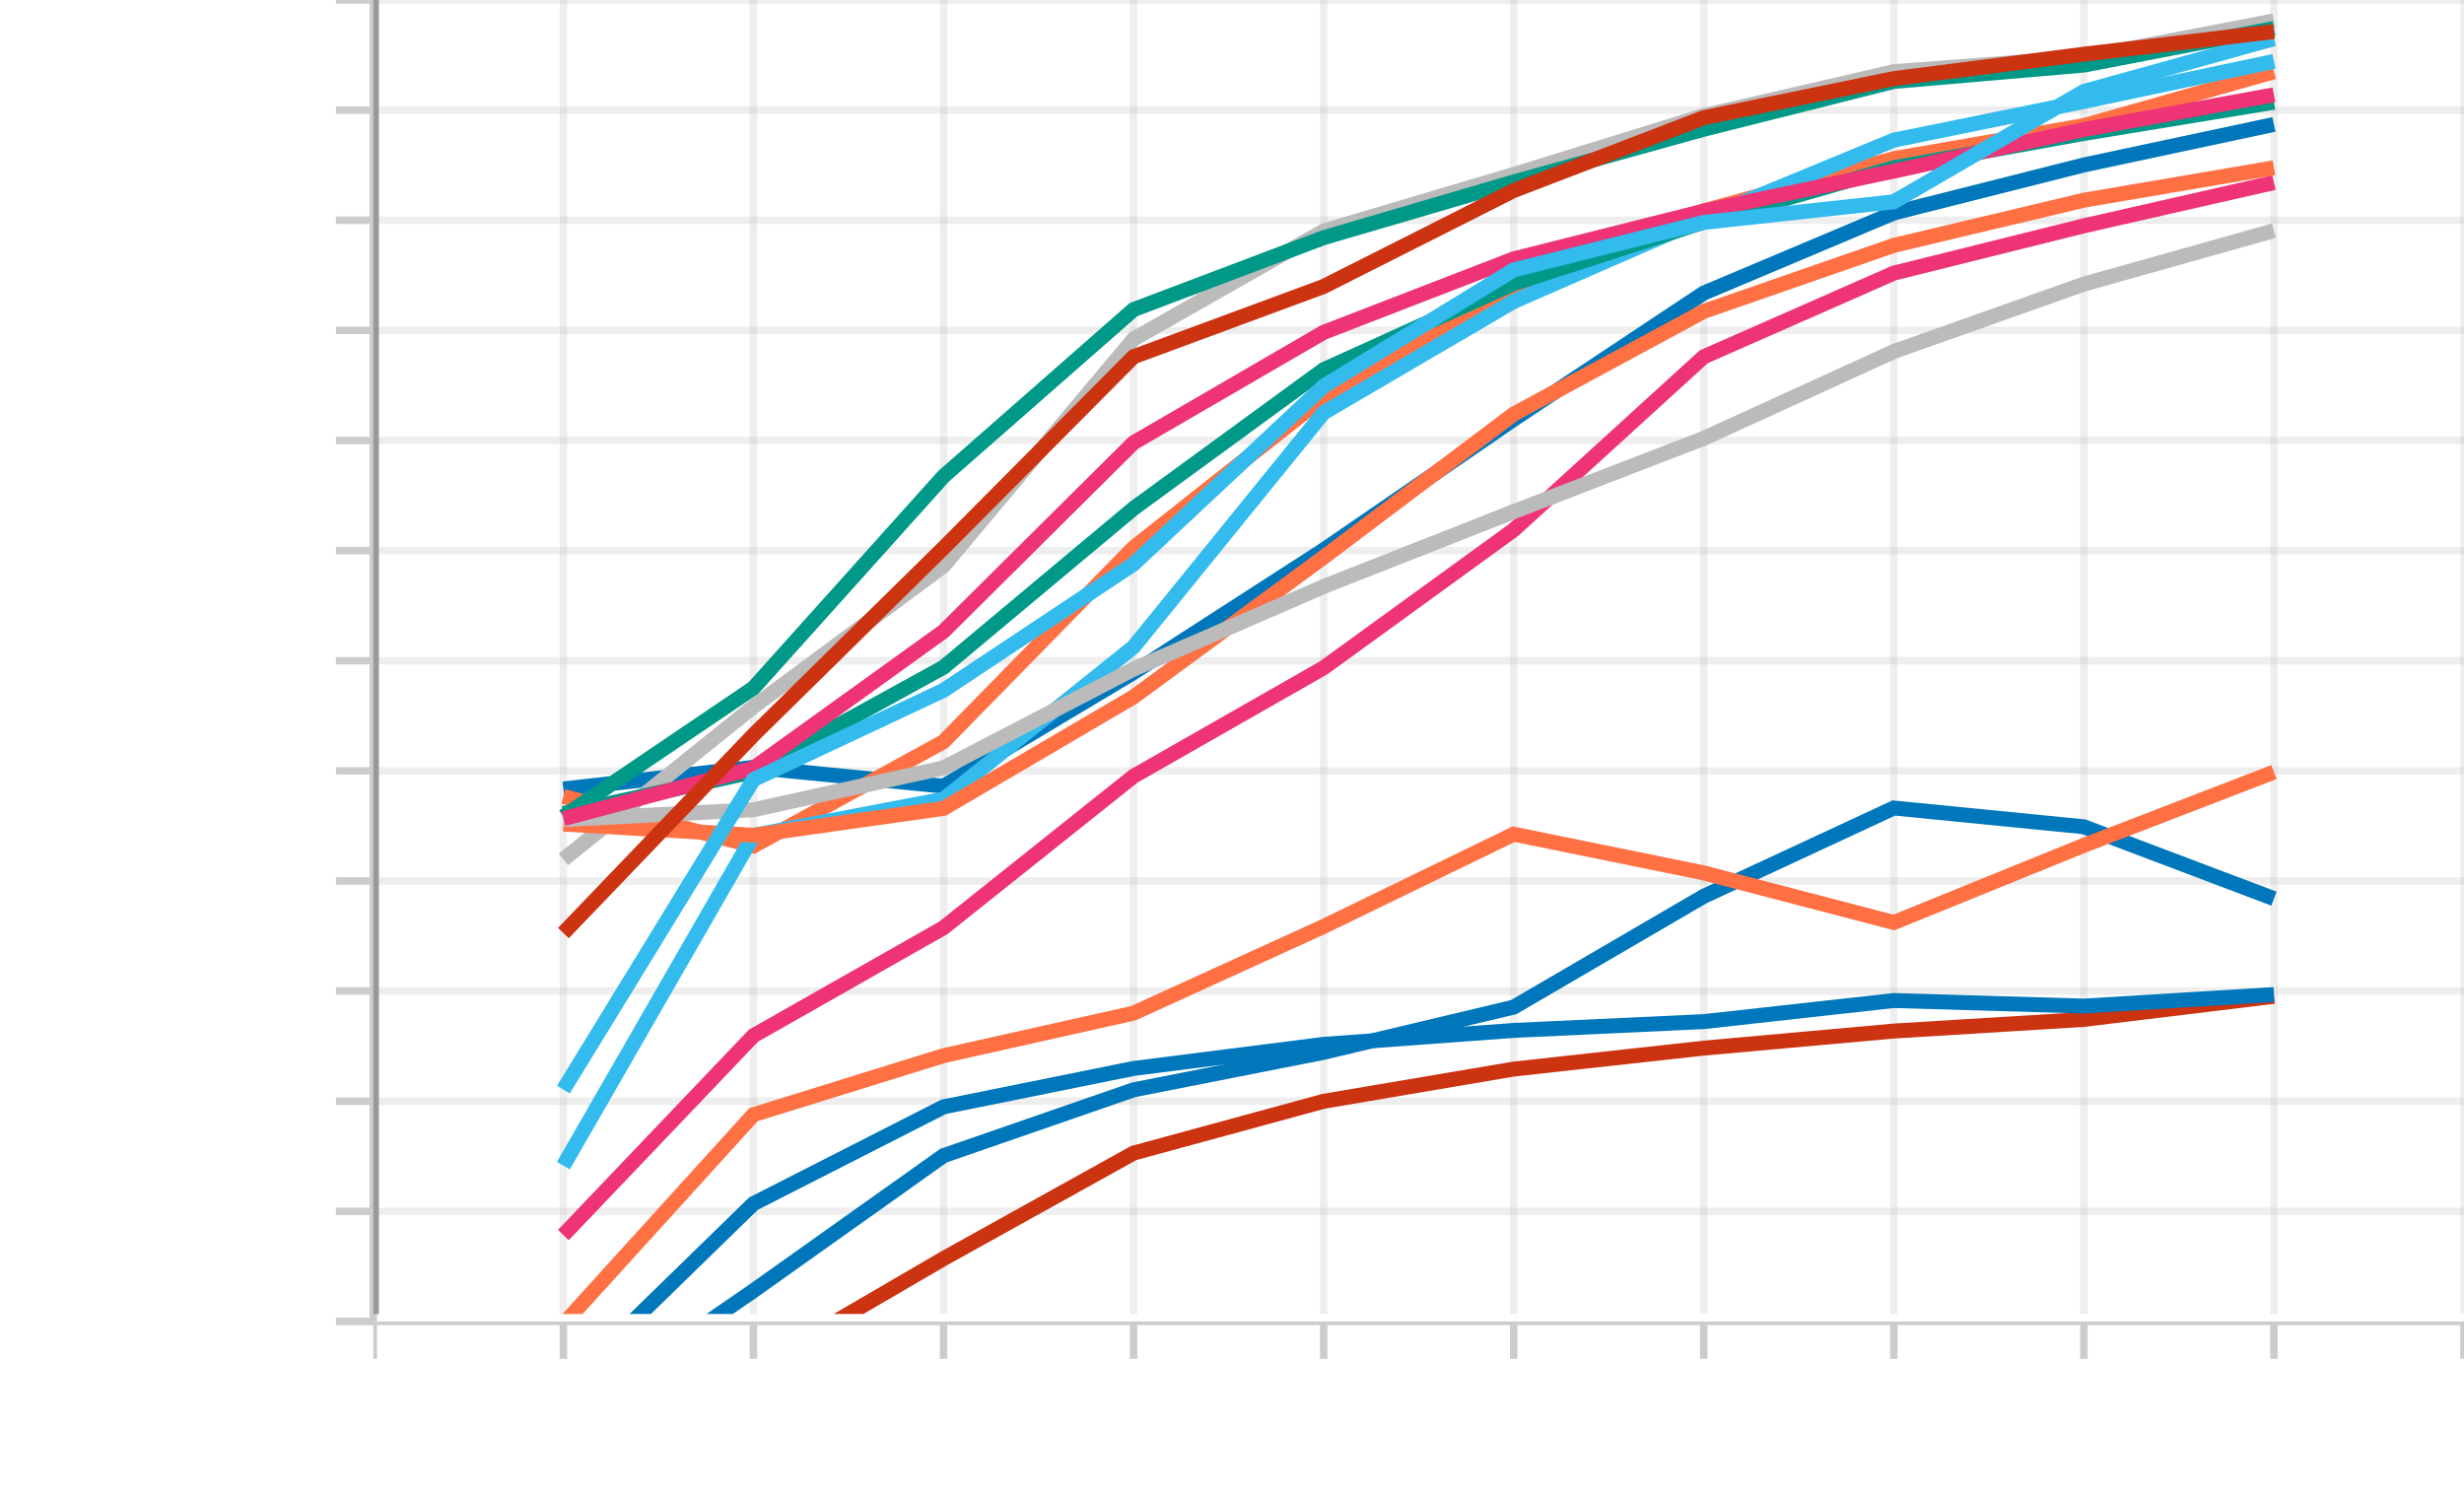
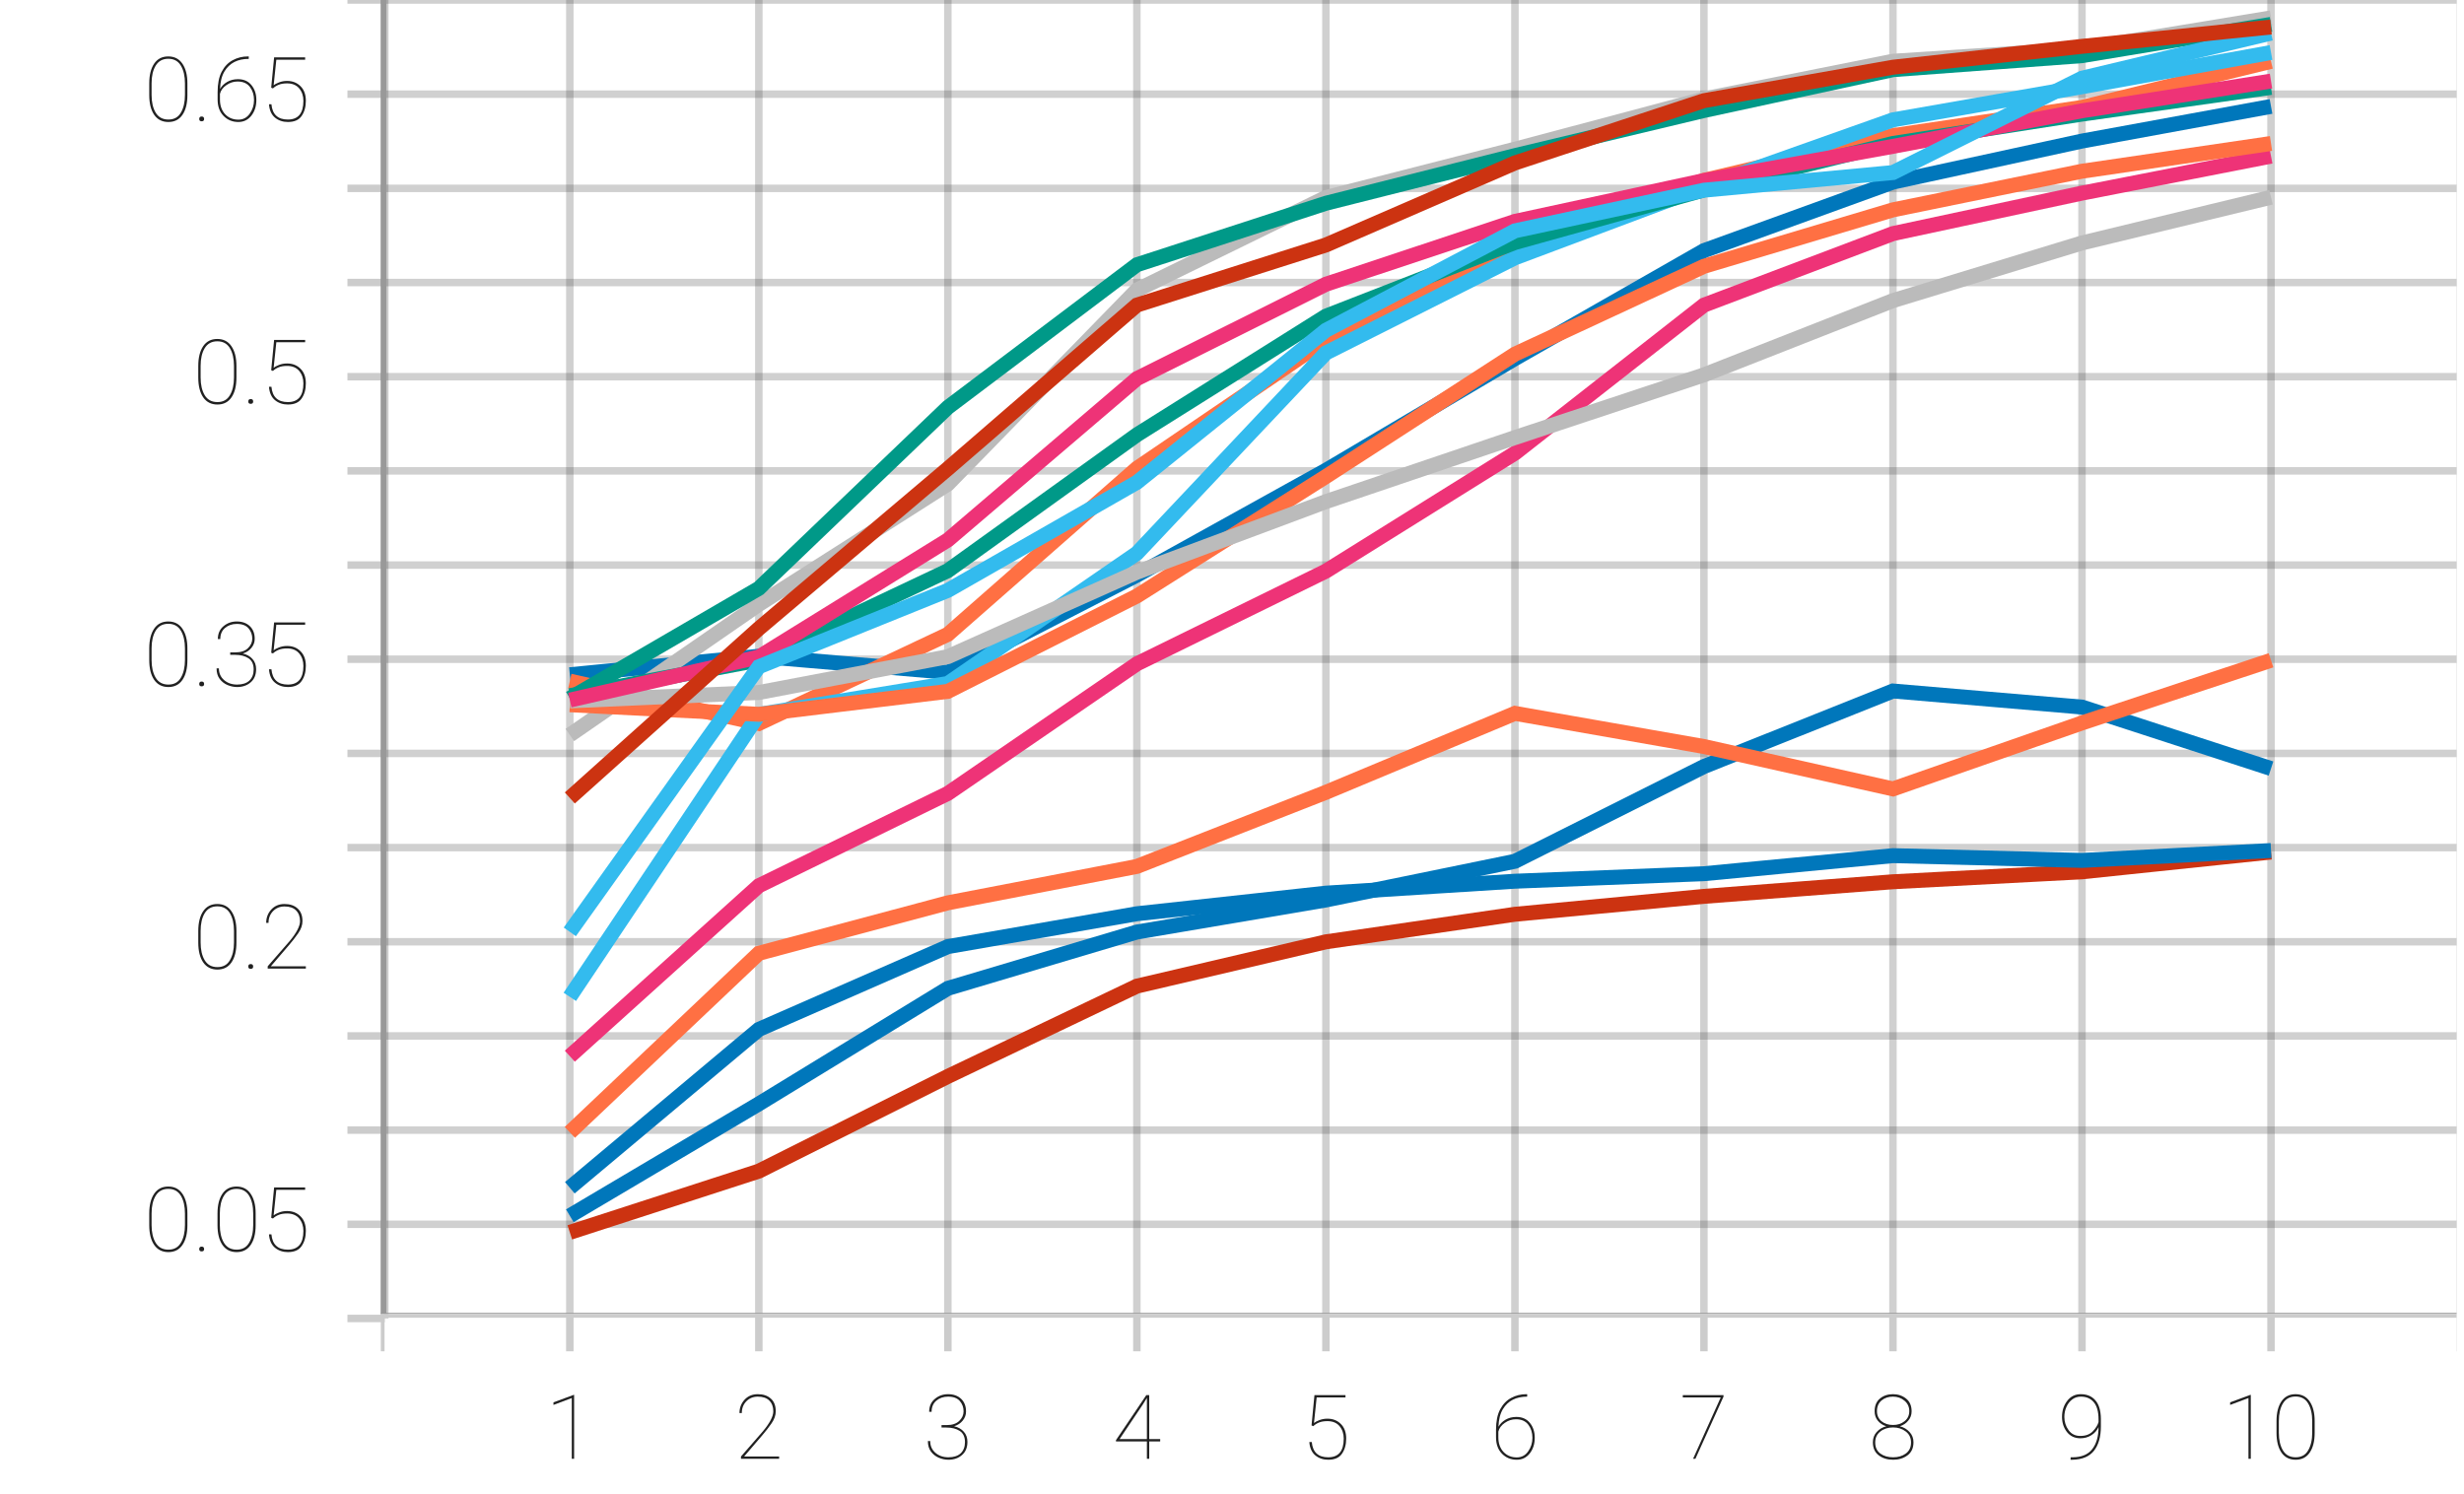
<svg xmlns="http://www.w3.org/2000/svg" viewBox="0 0 330 200">
  <g>
    <g>
      <g>
        <g>
          <g>
-             <line x1="50" y1="177" x2="45" y2="177" style="visibility: inherit;" fill="rgb(0, 0, 0)" stroke="rgb(204, 204, 204)" stroke-width="1px" />
-             <line x1="50" y1="162.25" x2="45" y2="162.25" style="visibility: inherit;" fill="rgb(0, 0, 0)" stroke="rgb(204, 204, 204)" stroke-width="1px" />
-             <line x1="50" y1="147.5" x2="45" y2="147.5" style="visibility: inherit;" fill="rgb(0, 0, 0)" stroke="rgb(204, 204, 204)" stroke-width="1px" />
-             <line x1="50" y1="132.75" x2="45" y2="132.75" style="visibility: inherit;" fill="rgb(0, 0, 0)" stroke="rgb(204, 204, 204)" stroke-width="1px" />
-             <line x1="50" y1="118" x2="45" y2="118" style="visibility: inherit;" fill="rgb(0, 0, 0)" stroke="rgb(204, 204, 204)" stroke-width="1px" />
-             <line x1="50" y1="103.25" x2="45" y2="103.25" style="visibility: inherit;" fill="rgb(0, 0, 0)" stroke="rgb(204, 204, 204)" stroke-width="1px" />
-             <line x1="50" y1="88.5" x2="45" y2="88.5" style="visibility: inherit;" fill="rgb(0, 0, 0)" stroke="rgb(204, 204, 204)" stroke-width="1px" />
-             <line x1="50" y1="73.75" x2="45" y2="73.75" style="visibility: inherit;" fill="rgb(0, 0, 0)" stroke="rgb(204, 204, 204)" stroke-width="1px" />
-             <line x1="50" y1="59" x2="45" y2="59" style="visibility: inherit;" fill="rgb(0, 0, 0)" stroke="rgb(204, 204, 204)" stroke-width="1px" />
-             <line x1="50" y1="44.25" x2="45" y2="44.25" style="visibility: inherit;" fill="rgb(0, 0, 0)" stroke="rgb(204, 204, 204)" stroke-width="1px" />
-             <line x1="50" y1="29.5" x2="45" y2="29.5" style="visibility: inherit;" fill="rgb(0, 0, 0)" stroke="rgb(204, 204, 204)" stroke-width="1px" />
-             <line x1="50" y1="14.75" x2="45" y2="14.75" style="visibility: inherit;" fill="rgb(0, 0, 0)" stroke="rgb(204, 204, 204)" stroke-width="1px" />
-             <line x1="50" y1="0" x2="45" y2="0" style="visibility: inherit;" fill="rgb(0, 0, 0)" stroke="rgb(204, 204, 204)" stroke-width="1px" />
+             <line x1="51.532" y1="176.6" x2="46.532" y2="176.6" style="visibility: inherit;" fill="rgb(0, 0, 0)" stroke="rgb(204, 204, 204)" stroke-width="1px" />
+             <line x1="51.532" y1="163.986" x2="46.532" y2="163.986" style="visibility: inherit;" fill="rgb(0, 0, 0)" stroke="rgb(204, 204, 204)" stroke-width="1px" />
+             <line x1="51.532" y1="151.371" x2="46.532" y2="151.371" style="visibility: inherit;" fill="rgb(0, 0, 0)" stroke="rgb(204, 204, 204)" stroke-width="1px" />
+             <line x1="51.532" y1="138.757" x2="46.532" y2="138.757" style="visibility: inherit;" fill="rgb(0, 0, 0)" stroke="rgb(204, 204, 204)" stroke-width="1px" />
+             <line x1="51.532" y1="126.143" x2="46.532" y2="126.143" style="visibility: inherit;" fill="rgb(0, 0, 0)" stroke="rgb(204, 204, 204)" stroke-width="1px" />
+             <line x1="51.532" y1="113.529" x2="46.532" y2="113.529" style="visibility: inherit;" fill="rgb(0, 0, 0)" stroke="rgb(204, 204, 204)" stroke-width="1px" />
+             <line x1="51.532" y1="100.914" x2="46.532" y2="100.914" style="visibility: inherit;" fill="rgb(0, 0, 0)" stroke="rgb(204, 204, 204)" stroke-width="1px" />
+             <line x1="51.532" y1="88.3" x2="46.532" y2="88.3" style="visibility: inherit;" fill="rgb(0, 0, 0)" stroke="rgb(204, 204, 204)" stroke-width="1px" />
+             <line x1="51.532" y1="75.686" x2="46.532" y2="75.686" style="visibility: inherit;" fill="rgb(0, 0, 0)" stroke="rgb(204, 204, 204)" stroke-width="1px" />
+             <line x1="51.532" y1="63.071" x2="46.532" y2="63.071" style="visibility: inherit;" fill="rgb(0, 0, 0)" stroke="rgb(204, 204, 204)" stroke-width="1px" />
+             <line x1="51.532" y1="50.457" x2="46.532" y2="50.457" style="visibility: inherit;" fill="rgb(0, 0, 0)" stroke="rgb(204, 204, 204)" stroke-width="1px" />
+             <line x1="51.532" y1="37.843" x2="46.532" y2="37.843" style="visibility: inherit;" fill="rgb(0, 0, 0)" stroke="rgb(204, 204, 204)" stroke-width="1px" />
+             <line x1="51.532" y1="25.229" x2="46.532" y2="25.229" style="visibility: inherit;" fill="rgb(0, 0, 0)" stroke="rgb(204, 204, 204)" stroke-width="1px" />
+             <line x1="51.532" y1="12.614" x2="46.532" y2="12.614" style="visibility: inherit;" fill="rgb(0, 0, 0)" stroke="rgb(204, 204, 204)" stroke-width="1px" />
+             <line x1="51.532" y1="0" x2="46.532" y2="0" style="visibility: inherit;" fill="rgb(0, 0, 0)" stroke="rgb(204, 204, 204)" stroke-width="1px" />
          </g>
-           <g transform="translate(40, 0)">
-             <text x="0" y="177" dx="0em" dy="0.3em" style="text-anchor: end; visibility: hidden; font-family: Roboto, sans-serif; font-size: 12px; font-weight: 200;" fill="rgb(255, 255, 255)" stroke="none" stroke-width="1px">0.1</text>
-             <text x="0" y="162.25" dx="0em" dy="0.3em" style="text-anchor: end; visibility: inherit; font-family: Roboto, sans-serif; font-size: 12px; font-weight: 200;" fill="rgb(255, 255, 255)" stroke="none" stroke-width="1px">0.15</text>
-             <text x="0" y="147.5" dx="0em" dy="0.3em" style="text-anchor: end; visibility: hidden; font-family: Roboto, sans-serif; font-size: 12px; font-weight: 200;" fill="rgb(255, 255, 255)" stroke="none" stroke-width="1px">0.2</text>
-             <text x="0" y="132.75" dx="0em" dy="0.3em" style="text-anchor: end; visibility: inherit; font-family: Roboto, sans-serif; font-size: 12px; font-weight: 200;" fill="rgb(255, 255, 255)" stroke="none" stroke-width="1px">0.25</text>
-             <text x="0" y="118" dx="0em" dy="0.3em" style="text-anchor: end; visibility: hidden; font-family: Roboto, sans-serif; font-size: 12px; font-weight: 200;" fill="rgb(255, 255, 255)" stroke="none" stroke-width="1px">0.3</text>
-             <text x="0" y="103.25" dx="0em" dy="0.3em" style="text-anchor: end; visibility: inherit; font-family: Roboto, sans-serif; font-size: 12px; font-weight: 200;" fill="rgb(255, 255, 255)" stroke="none" stroke-width="1px">0.35</text>
-             <text x="0" y="88.5" dx="0em" dy="0.3em" style="text-anchor: end; visibility: hidden; font-family: Roboto, sans-serif; font-size: 12px; font-weight: 200;" fill="rgb(255, 255, 255)" stroke="none" stroke-width="1px">0.4</text>
-             <text x="0" y="73.75" dx="0em" dy="0.3em" style="text-anchor: end; visibility: inherit; font-family: Roboto, sans-serif; font-size: 12px; font-weight: 200;" fill="rgb(255, 255, 255)" stroke="none" stroke-width="1px">0.45</text>
-             <text x="0" y="59" dx="0em" dy="0.3em" style="text-anchor: end; visibility: hidden; font-family: Roboto, sans-serif; font-size: 12px; font-weight: 200;" fill="rgb(255, 255, 255)" stroke="none" stroke-width="1px">0.5</text>
-             <text x="0" y="44.25" dx="0em" dy="0.3em" style="text-anchor: end; visibility: inherit; font-family: Roboto, sans-serif; font-size: 12px; font-weight: 200;" fill="rgb(255, 255, 255)" stroke="none" stroke-width="1px">0.55</text>
-             <text x="0" y="29.5" dx="0em" dy="0.3em" style="text-anchor: end; visibility: hidden; font-family: Roboto, sans-serif; font-size: 12px; font-weight: 200;" fill="rgb(255, 255, 255)" stroke="none" stroke-width="1px">0.6</text>
-             <text x="0" y="14.75" dx="0em" dy="0.3em" style="text-anchor: end; visibility: inherit; font-family: Roboto, sans-serif; font-size: 12px; font-weight: 200;" fill="rgb(255, 255, 255)" stroke="none" stroke-width="1px">0.65</text>
-             <text x="0" y="0" dx="0em" dy="0.3em" style="text-anchor: end; visibility: hidden; font-family: Roboto, sans-serif; font-size: 12px; font-weight: 200;" fill="rgb(255, 255, 255)" stroke="none" stroke-width="1px">0.7</text>
+           <g transform="translate(41.532, 0)">
+             <text style="text-anchor: end; visibility: hidden; font-family: Roboto, sans-serif; font-size: 12px; font-weight: 200;" x="0" y="176.6" dx="0em" dy="0.3em" fill="rgb(33, 33, 33)" stroke="none" stroke-width="1px">0</text>
+             <text style="text-anchor: end; visibility: inherit; font-family: Roboto, sans-serif; font-size: 12px; font-weight: 200;" x="0" y="163.986" dx="0em" dy="0.3em" fill="rgb(33, 33, 33)" stroke="none" stroke-width="1px">0.05</text>
+             <text style="text-anchor: end; visibility: hidden; font-family: Roboto, sans-serif; font-size: 12px; font-weight: 200;" x="0" y="151.371" dx="0em" dy="0.3em" fill="rgb(33, 33, 33)" stroke="none" stroke-width="1px">0.1</text>
+             <text style="text-anchor: end; visibility: hidden; font-family: Roboto, sans-serif; font-size: 12px; font-weight: 200;" x="0" y="138.757" dx="0em" dy="0.3em" fill="rgb(33, 33, 33)" stroke="none" stroke-width="1px">0.15</text>
+             <text style="text-anchor: end; visibility: inherit; font-family: Roboto, sans-serif; font-size: 12px; font-weight: 200;" x="0" y="126.143" dx="0em" dy="0.3em" fill="rgb(33, 33, 33)" stroke="none" stroke-width="1px">0.2</text>
+             <text style="text-anchor: end; visibility: hidden; font-family: Roboto, sans-serif; font-size: 12px; font-weight: 200;" x="0" y="113.529" dx="0em" dy="0.3em" fill="rgb(33, 33, 33)" stroke="none" stroke-width="1px">0.25</text>
+             <text style="text-anchor: end; visibility: hidden; font-family: Roboto, sans-serif; font-size: 12px; font-weight: 200;" x="0" y="100.914" dx="0em" dy="0.3em" fill="rgb(33, 33, 33)" stroke="none" stroke-width="1px">0.3</text>
+             <text style="text-anchor: end; visibility: inherit; font-family: Roboto, sans-serif; font-size: 12px; font-weight: 200;" x="0" y="88.3" dx="0em" dy="0.3em" fill="rgb(33, 33, 33)" stroke="none" stroke-width="1px">0.35</text>
+             <text style="text-anchor: end; visibility: hidden; font-family: Roboto, sans-serif; font-size: 12px; font-weight: 200;" x="0" y="75.686" dx="0em" dy="0.3em" fill="rgb(33, 33, 33)" stroke="none" stroke-width="1px">0.4</text>
+             <text style="text-anchor: end; visibility: hidden; font-family: Roboto, sans-serif; font-size: 12px; font-weight: 200;" x="0" y="63.071" dx="0em" dy="0.3em" fill="rgb(33, 33, 33)" stroke="none" stroke-width="1px">0.45</text>
+             <text style="text-anchor: end; visibility: inherit; font-family: Roboto, sans-serif; font-size: 12px; font-weight: 200;" x="0" y="50.457" dx="0em" dy="0.3em" fill="rgb(33, 33, 33)" stroke="none" stroke-width="1px">0.5</text>
+             <text style="text-anchor: end; visibility: hidden; font-family: Roboto, sans-serif; font-size: 12px; font-weight: 200;" x="0" y="37.843" dx="0em" dy="0.3em" fill="rgb(33, 33, 33)" stroke="none" stroke-width="1px">0.55</text>
+             <text style="text-anchor: end; visibility: hidden; font-family: Roboto, sans-serif; font-size: 12px; font-weight: 200;" x="0" y="25.229" dx="0em" dy="0.3em" fill="rgb(33, 33, 33)" stroke="none" stroke-width="1px">0.6</text>
+             <text style="text-anchor: end; visibility: inherit; font-family: Roboto, sans-serif; font-size: 12px; font-weight: 200;" x="0" y="12.614" dx="0em" dy="0.3em" fill="rgb(33, 33, 33)" stroke="none" stroke-width="1px">0.65</text>
+             <text style="text-anchor: end; visibility: hidden; font-family: Roboto, sans-serif; font-size: 12px; font-weight: 200;" x="0" y="0" dx="0em" dy="0.3em" fill="rgb(33, 33, 33)" stroke="none" stroke-width="1px">0.7</text>
          </g>
-           <line x1="50" y1="0" x2="50" y2="177" fill="rgb(0, 0, 0)" stroke="rgb(204, 204, 204)" stroke-width="1px" />
+           <line x1="51.532" y1="0" x2="51.532" y2="176.6" fill="rgb(0, 0, 0)" stroke="rgb(204, 204, 204)" stroke-width="1px" />
        </g>
      </g>
-       <g transform="translate(50, 0)" clip-path="url(#clip_0)">
+       <g transform="translate(51, 0)" clip-path="url(#clip_0)">
        <clipPath id="clip_0">
-           <rect width="280" height="176" />
+           <rect width="278" height="176" />
        </clipPath>
        <g>
          <g>
            <g>
-               <line x1="0" y1="0" x2="0" y2="177" fill="rgb(0, 0, 0)" stroke="rgb(189, 189, 189)" stroke-width="1px" opacity="0.25" />
-               <line x1="25.455" y1="0" x2="25.455" y2="177" fill="rgb(0, 0, 0)" stroke="rgb(189, 189, 189)" stroke-width="1px" opacity="0.25" />
-               <line x1="50.909" y1="0" x2="50.909" y2="177" fill="rgb(0, 0, 0)" stroke="rgb(189, 189, 189)" stroke-width="1px" opacity="0.25" />
-               <line x1="76.364" y1="0" x2="76.364" y2="177" fill="rgb(0, 0, 0)" stroke="rgb(189, 189, 189)" stroke-width="1px" opacity="0.25" />
-               <line x1="101.818" y1="0" x2="101.818" y2="177" fill="rgb(0, 0, 0)" stroke="rgb(189, 189, 189)" stroke-width="1px" opacity="0.25" />
-               <line x1="127.273" y1="0" x2="127.273" y2="177" fill="rgb(0, 0, 0)" stroke="rgb(189, 189, 189)" stroke-width="1px" opacity="0.25" />
-               <line x1="152.727" y1="0" x2="152.727" y2="177" fill="rgb(0, 0, 0)" stroke="rgb(189, 189, 189)" stroke-width="1px" opacity="0.25" />
-               <line x1="178.182" y1="0" x2="178.182" y2="177" fill="rgb(0, 0, 0)" stroke="rgb(189, 189, 189)" stroke-width="1px" opacity="0.25" />
-               <line x1="203.636" y1="0" x2="203.636" y2="177" fill="rgb(0, 0, 0)" stroke="rgb(189, 189, 189)" stroke-width="1px" opacity="0.25" />
-               <line x1="229.091" y1="0" x2="229.091" y2="177" fill="rgb(0, 0, 0)" stroke="rgb(189, 189, 189)" stroke-width="1px" opacity="0.25" />
-               <line x1="254.545" y1="0" x2="254.545" y2="177" fill="rgb(0, 0, 0)" stroke="rgb(189, 189, 189)" stroke-width="1px" opacity="0.25" />
-               <line x1="280" y1="0" x2="280" y2="177" fill="rgb(0, 0, 0)" stroke="rgb(189, 189, 189)" stroke-width="1px" opacity="0.25" />
+               <line x1="0" y1="0" x2="0" y2="176.6" fill="rgb(0, 0, 0)" stroke="rgb(66, 66, 66)" stroke-width="1px" opacity="0.25" />
+               <line x1="25.315" y1="0" x2="25.315" y2="176.6" fill="rgb(0, 0, 0)" stroke="rgb(66, 66, 66)" stroke-width="1px" opacity="0.25" />
+               <line x1="50.631" y1="0" x2="50.631" y2="176.6" fill="rgb(0, 0, 0)" stroke="rgb(66, 66, 66)" stroke-width="1px" opacity="0.25" />
+               <line x1="75.946" y1="0" x2="75.946" y2="176.6" fill="rgb(0, 0, 0)" stroke="rgb(66, 66, 66)" stroke-width="1px" opacity="0.25" />
+               <line x1="101.261" y1="0" x2="101.261" y2="176.6" fill="rgb(0, 0, 0)" stroke="rgb(66, 66, 66)" stroke-width="1px" opacity="0.25" />
+               <line x1="126.576" y1="0" x2="126.576" y2="176.6" fill="rgb(0, 0, 0)" stroke="rgb(66, 66, 66)" stroke-width="1px" opacity="0.25" />
+               <line x1="151.892" y1="0" x2="151.892" y2="176.6" fill="rgb(0, 0, 0)" stroke="rgb(66, 66, 66)" stroke-width="1px" opacity="0.25" />
+               <line x1="177.207" y1="0" x2="177.207" y2="176.6" fill="rgb(0, 0, 0)" stroke="rgb(66, 66, 66)" stroke-width="1px" opacity="0.25" />
+               <line x1="202.522" y1="0" x2="202.522" y2="176.6" fill="rgb(0, 0, 0)" stroke="rgb(66, 66, 66)" stroke-width="1px" opacity="0.25" />
+               <line x1="227.837" y1="0" x2="227.837" y2="176.6" fill="rgb(0, 0, 0)" stroke="rgb(66, 66, 66)" stroke-width="1px" opacity="0.25" />
+               <line x1="253.153" y1="0" x2="253.153" y2="176.6" fill="rgb(0, 0, 0)" stroke="rgb(66, 66, 66)" stroke-width="1px" opacity="0.25" />
+               <line x1="278.468" y1="0" x2="278.468" y2="176.6" fill="rgb(0, 0, 0)" stroke="rgb(66, 66, 66)" stroke-width="1px" opacity="0.25" />
            </g>
            <g>
-               <line x1="0" y1="177" x2="280" y2="177" fill="rgb(0, 0, 0)" stroke="rgb(189, 189, 189)" stroke-width="1px" opacity="0.25" />
-               <line x1="0" y1="162.25" x2="280" y2="162.25" fill="rgb(0, 0, 0)" stroke="rgb(189, 189, 189)" stroke-width="1px" opacity="0.25" />
-               <line x1="0" y1="147.5" x2="280" y2="147.5" fill="rgb(0, 0, 0)" stroke="rgb(189, 189, 189)" stroke-width="1px" opacity="0.25" />
-               <line x1="0" y1="132.75" x2="280" y2="132.75" fill="rgb(0, 0, 0)" stroke="rgb(189, 189, 189)" stroke-width="1px" opacity="0.25" />
-               <line x1="0" y1="118" x2="280" y2="118" fill="rgb(0, 0, 0)" stroke="rgb(189, 189, 189)" stroke-width="1px" opacity="0.25" />
-               <line x1="0" y1="103.25" x2="280" y2="103.25" fill="rgb(0, 0, 0)" stroke="rgb(189, 189, 189)" stroke-width="1px" opacity="0.25" />
-               <line x1="0" y1="88.5" x2="280" y2="88.5" fill="rgb(0, 0, 0)" stroke="rgb(189, 189, 189)" stroke-width="1px" opacity="0.25" />
-               <line x1="0" y1="73.75" x2="280" y2="73.75" fill="rgb(0, 0, 0)" stroke="rgb(189, 189, 189)" stroke-width="1px" opacity="0.25" />
-               <line x1="0" y1="59" x2="280" y2="59" fill="rgb(0, 0, 0)" stroke="rgb(189, 189, 189)" stroke-width="1px" opacity="0.25" />
-               <line x1="0" y1="44.25" x2="280" y2="44.25" fill="rgb(0, 0, 0)" stroke="rgb(189, 189, 189)" stroke-width="1px" opacity="0.25" />
-               <line x1="0" y1="29.5" x2="280" y2="29.5" fill="rgb(0, 0, 0)" stroke="rgb(189, 189, 189)" stroke-width="1px" opacity="0.25" />
-               <line x1="0" y1="14.75" x2="280" y2="14.75" fill="rgb(0, 0, 0)" stroke="rgb(189, 189, 189)" stroke-width="1px" opacity="0.25" />
-               <line x1="0" y1="0" x2="280" y2="0" fill="rgb(0, 0, 0)" stroke="rgb(189, 189, 189)" stroke-width="1px" opacity="0.25" />
+               <line x1="0" y1="176.6" x2="278.468" y2="176.6" fill="rgb(0, 0, 0)" stroke="rgb(66, 66, 66)" stroke-width="1px" opacity="0.25" />
+               <line x1="0" y1="163.986" x2="278.468" y2="163.986" fill="rgb(0, 0, 0)" stroke="rgb(66, 66, 66)" stroke-width="1px" opacity="0.25" />
+               <line x1="0" y1="151.371" x2="278.468" y2="151.371" fill="rgb(0, 0, 0)" stroke="rgb(66, 66, 66)" stroke-width="1px" opacity="0.25" />
+               <line x1="0" y1="138.757" x2="278.468" y2="138.757" fill="rgb(0, 0, 0)" stroke="rgb(66, 66, 66)" stroke-width="1px" opacity="0.25" />
+               <line x1="0" y1="126.143" x2="278.468" y2="126.143" fill="rgb(0, 0, 0)" stroke="rgb(66, 66, 66)" stroke-width="1px" opacity="0.25" />
+               <line x1="0" y1="113.529" x2="278.468" y2="113.529" fill="rgb(0, 0, 0)" stroke="rgb(66, 66, 66)" stroke-width="1px" opacity="0.25" />
+               <line x1="0" y1="100.914" x2="278.468" y2="100.914" fill="rgb(0, 0, 0)" stroke="rgb(66, 66, 66)" stroke-width="1px" opacity="0.25" />
+               <line x1="0" y1="88.3" x2="278.468" y2="88.3" fill="rgb(0, 0, 0)" stroke="rgb(66, 66, 66)" stroke-width="1px" opacity="0.25" />
+               <line x1="0" y1="75.686" x2="278.468" y2="75.686" fill="rgb(0, 0, 0)" stroke="rgb(66, 66, 66)" stroke-width="1px" opacity="0.25" />
+               <line x1="0" y1="63.071" x2="278.468" y2="63.071" fill="rgb(0, 0, 0)" stroke="rgb(66, 66, 66)" stroke-width="1px" opacity="0.25" />
+               <line x1="0" y1="50.457" x2="278.468" y2="50.457" fill="rgb(0, 0, 0)" stroke="rgb(66, 66, 66)" stroke-width="1px" opacity="0.25" />
+               <line x1="0" y1="37.843" x2="278.468" y2="37.843" fill="rgb(0, 0, 0)" stroke="rgb(66, 66, 66)" stroke-width="1px" opacity="0.25" />
+               <line x1="0" y1="25.229" x2="278.468" y2="25.229" fill="rgb(0, 0, 0)" stroke="rgb(66, 66, 66)" stroke-width="1px" opacity="0.25" />
+               <line x1="0" y1="12.614" x2="278.468" y2="12.614" fill="rgb(0, 0, 0)" stroke="rgb(66, 66, 66)" stroke-width="1px" opacity="0.25" />
+               <line x1="0" y1="0" x2="278.468" y2="0" fill="rgb(0, 0, 0)" stroke="rgb(66, 66, 66)" stroke-width="1px" opacity="0.25" />
            </g>
          </g>
        </g>
        <g>
          <g>
-             <line x1="0" y1="206.5" x2="280" y2="206.5" fill="rgb(0, 0, 0)" stroke="rgb(153, 153, 153)" stroke-width="1.5px" />
+             <line x1="0" y1="176.6" x2="278.468" y2="176.6" fill="rgb(0, 0, 0)" stroke="rgb(153, 153, 153)" stroke-width="1.5px" />
          </g>
        </g>
        <g>
          <g>
-             <line x1="0" y1="0" x2="0" y2="177" fill="rgb(0, 0, 0)" stroke="rgb(153, 153, 153)" stroke-width="1.5px" />
+             <line x1="0" y1="0" x2="0" y2="176.6" fill="rgb(0, 0, 0)" stroke="rgb(153, 153, 153)" stroke-width="1.5px" />
          </g>
        </g>
        <g>
          <g>
            <g>
              <g>
                <g>
-                   <path stroke="rgb(0, 119, 187)" stroke-width="2px" d="M25.455,105.678L50.909,102.777L76.364,105.302L101.818,90.078L127.273,73.66L152.727,56.161L178.182,39.253L203.636,28.522L229.091,22.093L254.545,16.666" style="fill: none;" fill="none" />
+                   <path style="fill: none;" stroke="rgb(0, 119, 187)" stroke-width="2px" d="M25.315,90.376L50.631,87.896L75.946,90.055L101.261,77.035L126.576,62.995L151.892,48.029L177.207,33.57L202.522,24.392L227.837,18.894L253.153,14.253" fill="none" />
                </g>
                <g>
-                   <path stroke="rgb(255, 112, 67)" stroke-width="2px" d="M25.455,106.676L50.909,113.312L76.364,99.348L101.818,73.354L127.273,53.23L152.727,38.472L178.182,28.243L203.636,21.247L229.091,16.818L254.545,9.615" style="fill: none;" fill="none" />
+                   <path style="fill: none;" stroke="rgb(255, 112, 67)" stroke-width="2px" d="M25.315,91.23L50.631,96.905L75.946,84.963L101.261,62.733L126.576,45.523L151.892,32.901L177.207,24.154L202.522,18.17L227.837,14.383L253.153,8.223" fill="none" />
                </g>
                <g>
-                   <path stroke="rgb(187, 187, 187)" stroke-width="2px" d="M25.455,115.117L50.909,94.659L76.364,75.81L101.818,45.421L127.273,30.932L152.727,23.365L178.182,15.492L203.636,9.591L229.091,7.683L254.545,2.796" style="fill: none;" fill="none" />
+                   <path style="fill: none;" stroke="rgb(187, 187, 187)" stroke-width="2px" d="M25.315,98.448L50.631,80.953L75.946,64.833L101.261,38.844L126.576,26.453L151.892,19.982L177.207,13.249L202.522,8.202L227.837,6.57L253.153,2.391" fill="none" />
                </g>
                <g>
-                   <path stroke="rgb(0, 153, 136)" stroke-width="2px" d="M25.455,109.376L50.909,92.153L76.364,63.802L101.818,41.465L127.273,31.834L152.727,24.373L178.182,17.311L203.636,10.91L229.091,8.72L254.545,3.818" style="fill: none;" fill="none" />
+                   <path style="fill: none;" stroke="rgb(0, 153, 136)" stroke-width="2px" d="M25.315,93.539L50.631,78.81L75.946,54.564L101.261,35.461L126.576,27.225L151.892,20.844L177.207,14.804L202.522,9.33L227.837,7.457L253.153,3.265" fill="none" />
                </g>
                <g>
-                   <path stroke="rgb(238, 51, 119)" stroke-width="2px" d="M25.455,165.423L50.909,138.726L76.364,124.265L101.818,103.971L127.273,89.448L152.727,70.98L178.182,47.788L203.636,36.583L229.091,30.246L254.545,24.457" style="fill: none;" fill="none" />
+                   <path style="fill: none;" stroke="rgb(238, 51, 119)" stroke-width="2px" d="M25.315,141.47L50.631,118.639L75.946,106.272L101.261,88.916L126.576,76.497L151.892,60.702L177.207,40.869L202.522,31.286L227.837,25.867L253.153,20.916" fill="none" />
                </g>
                <g>
-                   <path stroke="rgb(51, 187, 238)" stroke-width="2px" d="M25.455,156.129L50.909,111.887L76.364,107.044L101.818,86.652L127.273,55.278L152.727,40.38L178.182,29.271L203.636,18.769L229.091,13.587L254.545,8.221" style="fill: none;" fill="none" />
+                   <path style="fill: none;" stroke="rgb(51, 187, 238)" stroke-width="2px" d="M25.315,133.523L50.631,95.686L75.946,91.545L101.261,74.106L126.576,47.274L151.892,34.533L177.207,25.033L202.522,16.051L227.837,11.619L253.153,7.031" fill="none" />
                </g>
                <g>
-                   <path stroke="rgb(204, 51, 17)" stroke-width="2px" d="M50.909,183.424L76.364,168.588L101.818,154.447L127.273,147.51L152.727,143.195L178.182,140.391L203.636,138.102L229.091,136.546L254.545,133.451" style="fill: none;" fill="none" />
+                   <path style="fill: none;" stroke="rgb(204, 51, 17)" stroke-width="2px" d="M25.315,165.067L50.631,156.865L75.946,144.177L101.261,132.084L126.576,126.152L151.892,122.461L177.207,120.063L202.522,118.106L227.837,116.775L253.153,114.128" fill="none" />
                </g>
                <g>
-                   <path stroke="rgb(0, 119, 187)" stroke-width="2px" d="M25.455,190.417L50.909,172.884L76.364,154.793L101.818,145.975L127.273,140.957L152.727,134.897L178.182,120.05L203.636,108.225L229.091,110.743L254.545,120.368" style="fill: none;" fill="none" />
+                   <path style="fill: none;" stroke="rgb(0, 119, 187)" stroke-width="2px" d="M25.315,162.846L50.631,147.852L75.946,132.38L101.261,124.839L126.576,120.547L151.892,115.365L177.207,102.668L202.522,92.555L227.837,94.708L253.153,102.94" fill="none" />
                </g>
                <g>
-                   <path stroke="rgb(255, 112, 67)" stroke-width="2px" d="M25.455,110.378L50.909,111.877L76.364,108.284L101.818,93.347L127.273,74.634L152.727,55.466L178.182,41.708L203.636,32.866L229.091,26.817L254.545,22.47" style="fill: none;" fill="none" />
+                   <path style="fill: none;" stroke="rgb(255, 112, 67)" stroke-width="2px" d="M25.315,94.396L50.631,95.678L75.946,92.605L101.261,79.831L126.576,63.827L151.892,47.435L177.207,35.669L202.522,28.108L227.837,22.934L253.153,19.217" fill="none" />
                </g>
                <g>
-                   <path stroke="rgb(187, 187, 187)" stroke-width="2px" d="M25.455,109.771L50.909,108.462L76.364,102.847L101.818,89.621L127.273,78.561L152.727,68.53L178.182,58.713L203.636,47.08L229.091,38.052L254.545,30.892" style="fill: none;" fill="none" />
+                   <path style="fill: none;" stroke="rgb(187, 187, 187)" stroke-width="2px" d="M25.315,93.877L50.631,92.757L75.946,87.956L101.261,76.644L126.576,67.186L151.892,58.608L177.207,50.212L202.522,40.263L227.837,32.542L253.153,26.419" fill="none" />
                </g>
                <g>
-                   <path stroke="rgb(0, 153, 136)" stroke-width="2px" d="M25.455,108.958L50.909,103.375L76.364,89.378L101.818,68.1L127.273,49.514L152.727,37.982L178.182,29.749L203.636,22.466L229.091,17.874L254.545,13.693" style="fill: none;" fill="none" />
+                   <path style="fill: none;" stroke="rgb(0, 153, 136)" stroke-width="2px" d="M25.315,93.181L50.631,88.407L75.946,76.437L101.261,58.24L126.576,42.345L151.892,32.482L177.207,25.442L202.522,19.213L227.837,15.286L253.153,11.711" fill="none" />
                </g>
                <g>
-                   <path stroke="rgb(238, 51, 119)" stroke-width="2px" d="M25.455,109.65L50.909,102.892L76.364,84.573L101.818,59.301L127.273,44.517L152.727,34.673L178.182,28.273L203.636,22.922L229.091,17.352L254.545,12.698" style="fill: none;" fill="none" />
+                   <path style="fill: none;" stroke="rgb(238, 51, 119)" stroke-width="2px" d="M25.315,93.774L50.631,87.994L75.946,72.328L101.261,50.715L126.576,38.071L151.892,29.652L177.207,24.18L202.522,19.603L227.837,14.84L253.153,10.86" fill="none" />
                </g>
                <g>
-                   <path stroke="rgb(51, 187, 238)" stroke-width="2px" d="M25.455,145.95L50.909,104.424L76.364,92.467L101.818,75.546L127.273,51.728L152.727,36.152L178.182,29.789L203.636,27.026L229.091,12.247L254.545,5.188" style="fill: none;" fill="none" />
+                   <path style="fill: none;" stroke="rgb(51, 187, 238)" stroke-width="2px" d="M25.315,124.818L50.631,89.304L75.946,79.078L101.261,64.608L126.576,44.238L151.892,30.918L177.207,25.476L202.522,23.113L227.837,10.474L253.153,4.437" fill="none" />
                </g>
                <g>
-                   <path stroke="rgb(204, 51, 17)" stroke-width="2px" d="M25.455,124.979L50.909,98.444L76.364,73.395L101.818,47.782L127.273,38.371L152.727,25.52L178.182,15.765L203.636,10.527L229.091,7.258L254.545,4.23" style="fill: none;" fill="none" />
+                   <path style="fill: none;" stroke="rgb(204, 51, 17)" stroke-width="2px" d="M25.315,106.883L50.631,84.19L75.946,62.768L101.261,40.864L126.576,32.815L151.892,21.825L177.207,13.482L202.522,9.002L227.837,6.207L253.153,3.617" fill="none" />
                </g>
                <g>
-                   <path stroke="rgb(0, 119, 187)" stroke-width="2px" d="M25.455,186.026L50.909,161.222L76.364,148.258L101.818,143.112L127.273,139.884L152.727,138.019L178.182,136.839L203.636,134.015L229.091,134.758L254.545,133.212" style="fill: none;" fill="none" />
+                   <path style="fill: none;" stroke="rgb(0, 119, 187)" stroke-width="2px" d="M25.315,159.091L50.631,137.878L75.946,126.791L101.261,122.39L126.576,119.63L151.892,118.034L177.207,117.026L202.522,114.61L227.837,115.246L253.153,113.923" fill="none" />
                </g>
                <g>
-                   <path stroke="rgb(255, 112, 67)" stroke-width="2px" d="M25.455,177.354L50.909,149.305L76.364,141.401L101.818,135.703L127.273,124.094L152.727,111.729L178.182,116.92L203.636,123.563L229.091,113.227L254.545,103.414" style="fill: none;" fill="none" />
+                   <path style="fill: none;" stroke="rgb(255, 112, 67)" stroke-width="2px" d="M25.315,151.674L50.631,127.686L75.946,120.927L101.261,116.054L126.576,106.126L151.892,95.551L177.207,99.991L202.522,105.671L227.837,96.832L253.153,88.441" fill="none" />
                </g>
              </g>
            </g>
          </g>
        </g>
+         <g>
+           <g>
+             <span fill="rgb(0, 0, 0)" stroke="none" stroke-width="1px">Alt + Scroll to Zoom</span>
+           </g>
+         </g>
      </g>
-       <g transform="translate(50, 177)" clip-path="url(#clip_1)">
+       <g transform="translate(51, 176)" clip-path="url(#clip_1)">
        <clipPath id="clip_1">
-           <rect width="280" height="22" />
+           <rect width="278" height="23" />
        </clipPath>
        <g>
          <g>
            <line x1="0" y1="0" x2="0" y2="5" style="visibility: inherit;" fill="rgb(0, 0, 0)" stroke="rgb(204, 204, 204)" stroke-width="1px" />
-             <line x1="25.455" y1="0" x2="25.455" y2="5" style="visibility: inherit;" fill="rgb(0, 0, 0)" stroke="rgb(204, 204, 204)" stroke-width="1px" />
-             <line x1="50.909" y1="0" x2="50.909" y2="5" style="visibility: inherit;" fill="rgb(0, 0, 0)" stroke="rgb(204, 204, 204)" stroke-width="1px" />
-             <line x1="76.364" y1="0" x2="76.364" y2="5" style="visibility: inherit;" fill="rgb(0, 0, 0)" stroke="rgb(204, 204, 204)" stroke-width="1px" />
-             <line x1="101.818" y1="0" x2="101.818" y2="5" style="visibility: inherit;" fill="rgb(0, 0, 0)" stroke="rgb(204, 204, 204)" stroke-width="1px" />
-             <line x1="127.273" y1="0" x2="127.273" y2="5" style="visibility: inherit;" fill="rgb(0, 0, 0)" stroke="rgb(204, 204, 204)" stroke-width="1px" />
-             <line x1="152.727" y1="0" x2="152.727" y2="5" style="visibility: inherit;" fill="rgb(0, 0, 0)" stroke="rgb(204, 204, 204)" stroke-width="1px" />
-             <line x1="178.182" y1="0" x2="178.182" y2="5" style="visibility: inherit;" fill="rgb(0, 0, 0)" stroke="rgb(204, 204, 204)" stroke-width="1px" />
-             <line x1="203.636" y1="0" x2="203.636" y2="5" style="visibility: inherit;" fill="rgb(0, 0, 0)" stroke="rgb(204, 204, 204)" stroke-width="1px" />
-             <line x1="229.091" y1="0" x2="229.091" y2="5" style="visibility: inherit;" fill="rgb(0, 0, 0)" stroke="rgb(204, 204, 204)" stroke-width="1px" />
-             <line x1="254.545" y1="0" x2="254.545" y2="5" style="visibility: inherit;" fill="rgb(0, 0, 0)" stroke="rgb(204, 204, 204)" stroke-width="1px" />
-             <line x1="280" y1="0" x2="280" y2="5" style="visibility: inherit;" fill="rgb(0, 0, 0)" stroke="rgb(204, 204, 204)" stroke-width="1px" />
+             <line x1="25.315" y1="0" x2="25.315" y2="5" style="visibility: inherit;" fill="rgb(0, 0, 0)" stroke="rgb(204, 204, 204)" stroke-width="1px" />
+             <line x1="50.631" y1="0" x2="50.631" y2="5" style="visibility: inherit;" fill="rgb(0, 0, 0)" stroke="rgb(204, 204, 204)" stroke-width="1px" />
+             <line x1="75.946" y1="0" x2="75.946" y2="5" style="visibility: inherit;" fill="rgb(0, 0, 0)" stroke="rgb(204, 204, 204)" stroke-width="1px" />
+             <line x1="101.261" y1="0" x2="101.261" y2="5" style="visibility: inherit;" fill="rgb(0, 0, 0)" stroke="rgb(204, 204, 204)" stroke-width="1px" />
+             <line x1="126.576" y1="0" x2="126.576" y2="5" style="visibility: inherit;" fill="rgb(0, 0, 0)" stroke="rgb(204, 204, 204)" stroke-width="1px" />
+             <line x1="151.892" y1="0" x2="151.892" y2="5" style="visibility: inherit;" fill="rgb(0, 0, 0)" stroke="rgb(204, 204, 204)" stroke-width="1px" />
+             <line x1="177.207" y1="0" x2="177.207" y2="5" style="visibility: inherit;" fill="rgb(0, 0, 0)" stroke="rgb(204, 204, 204)" stroke-width="1px" />
+             <line x1="202.522" y1="0" x2="202.522" y2="5" style="visibility: inherit;" fill="rgb(0, 0, 0)" stroke="rgb(204, 204, 204)" stroke-width="1px" />
+             <line x1="227.837" y1="0" x2="227.837" y2="5" style="visibility: inherit;" fill="rgb(0, 0, 0)" stroke="rgb(204, 204, 204)" stroke-width="1px" />
+             <line x1="253.153" y1="0" x2="253.153" y2="5" style="visibility: inherit;" fill="rgb(0, 0, 0)" stroke="rgb(204, 204, 204)" stroke-width="1px" />
+             <line x1="278.468" y1="0" x2="278.468" y2="5" style="visibility: inherit;" fill="rgb(0, 0, 0)" stroke="rgb(204, 204, 204)" stroke-width="1px" />
          </g>
          <g transform="translate(0, 8)">
-             <text x="0" y="0" dx="0em" dy="0.95em" style="text-anchor: middle; visibility: hidden; font-family: Roboto, sans-serif; font-size: 12px; font-weight: 200;" fill="rgb(255, 255, 255)" stroke="none" stroke-width="1px">0</text>
-             <text x="25.455" y="0" dx="0em" dy="0.95em" style="text-anchor: middle; visibility: inherit; font-family: Roboto, sans-serif; font-size: 12px; font-weight: 200;" fill="rgb(255, 255, 255)" stroke="none" stroke-width="1px">1</text>
-             <text x="50.909" y="0" dx="0em" dy="0.95em" style="text-anchor: middle; visibility: inherit; font-family: Roboto, sans-serif; font-size: 12px; font-weight: 200;" fill="rgb(255, 255, 255)" stroke="none" stroke-width="1px">2</text>
-             <text x="76.364" y="0" dx="0em" dy="0.95em" style="text-anchor: middle; visibility: inherit; font-family: Roboto, sans-serif; font-size: 12px; font-weight: 200;" fill="rgb(255, 255, 255)" stroke="none" stroke-width="1px">3</text>
-             <text x="101.818" y="0" dx="0em" dy="0.95em" style="text-anchor: middle; visibility: inherit; font-family: Roboto, sans-serif; font-size: 12px; font-weight: 200;" fill="rgb(255, 255, 255)" stroke="none" stroke-width="1px">4</text>
-             <text x="127.273" y="0" dx="0em" dy="0.95em" style="text-anchor: middle; visibility: inherit; font-family: Roboto, sans-serif; font-size: 12px; font-weight: 200;" fill="rgb(255, 255, 255)" stroke="none" stroke-width="1px">5</text>
-             <text x="152.727" y="0" dx="0em" dy="0.95em" style="text-anchor: middle; visibility: inherit; font-family: Roboto, sans-serif; font-size: 12px; font-weight: 200;" fill="rgb(255, 255, 255)" stroke="none" stroke-width="1px">6</text>
-             <text x="178.182" y="0" dx="0em" dy="0.95em" style="text-anchor: middle; visibility: inherit; font-family: Roboto, sans-serif; font-size: 12px; font-weight: 200;" fill="rgb(255, 255, 255)" stroke="none" stroke-width="1px">7</text>
-             <text x="203.636" y="0" dx="0em" dy="0.95em" style="text-anchor: middle; visibility: inherit; font-family: Roboto, sans-serif; font-size: 12px; font-weight: 200;" fill="rgb(255, 255, 255)" stroke="none" stroke-width="1px">8</text>
-             <text x="229.091" y="0" dx="0em" dy="0.95em" style="text-anchor: middle; visibility: inherit; font-family: Roboto, sans-serif; font-size: 12px; font-weight: 200;" fill="rgb(255, 255, 255)" stroke="none" stroke-width="1px">9</text>
-             <text x="254.545" y="0" dx="0em" dy="0.95em" style="text-anchor: middle; visibility: inherit; font-family: Roboto, sans-serif; font-size: 12px; font-weight: 200;" fill="rgb(255, 255, 255)" stroke="none" stroke-width="1px">10</text>
-             <text x="280" y="0" dx="0em" dy="0.95em" style="text-anchor: middle; visibility: hidden; font-family: Roboto, sans-serif; font-size: 12px; font-weight: 200;" fill="rgb(255, 255, 255)" stroke="none" stroke-width="1px">11</text>
+             <text style="text-anchor: middle; visibility: hidden; font-family: Roboto, sans-serif; font-size: 12px; font-weight: 200;" x="0" y="0" dx="0em" dy="0.95em" fill="rgb(33, 33, 33)" stroke="none" stroke-width="1px">0</text>
+             <text style="text-anchor: middle; visibility: inherit; font-family: Roboto, sans-serif; font-size: 12px; font-weight: 200;" x="25.315" y="0" dx="0em" dy="0.95em" fill="rgb(33, 33, 33)" stroke="none" stroke-width="1px">1</text>
+             <text style="text-anchor: middle; visibility: inherit; font-family: Roboto, sans-serif; font-size: 12px; font-weight: 200;" x="50.631" y="0" dx="0em" dy="0.95em" fill="rgb(33, 33, 33)" stroke="none" stroke-width="1px">2</text>
+             <text style="text-anchor: middle; visibility: inherit; font-family: Roboto, sans-serif; font-size: 12px; font-weight: 200;" x="75.946" y="0" dx="0em" dy="0.95em" fill="rgb(33, 33, 33)" stroke="none" stroke-width="1px">3</text>
+             <text style="text-anchor: middle; visibility: inherit; font-family: Roboto, sans-serif; font-size: 12px; font-weight: 200;" x="101.261" y="0" dx="0em" dy="0.95em" fill="rgb(33, 33, 33)" stroke="none" stroke-width="1px">4</text>
+             <text style="text-anchor: middle; visibility: inherit; font-family: Roboto, sans-serif; font-size: 12px; font-weight: 200;" x="126.576" y="0" dx="0em" dy="0.95em" fill="rgb(33, 33, 33)" stroke="none" stroke-width="1px">5</text>
+             <text style="text-anchor: middle; visibility: inherit; font-family: Roboto, sans-serif; font-size: 12px; font-weight: 200;" x="151.892" y="0" dx="0em" dy="0.95em" fill="rgb(33, 33, 33)" stroke="none" stroke-width="1px">6</text>
+             <text style="text-anchor: middle; visibility: inherit; font-family: Roboto, sans-serif; font-size: 12px; font-weight: 200;" x="177.207" y="0" dx="0em" dy="0.95em" fill="rgb(33, 33, 33)" stroke="none" stroke-width="1px">7</text>
+             <text style="text-anchor: middle; visibility: inherit; font-family: Roboto, sans-serif; font-size: 12px; font-weight: 200;" x="202.522" y="0" dx="0em" dy="0.95em" fill="rgb(33, 33, 33)" stroke="none" stroke-width="1px">8</text>
+             <text style="text-anchor: middle; visibility: inherit; font-family: Roboto, sans-serif; font-size: 12px; font-weight: 200;" x="227.837" y="0" dx="0em" dy="0.95em" fill="rgb(33, 33, 33)" stroke="none" stroke-width="1px">9</text>
+             <text style="text-anchor: middle; visibility: inherit; font-family: Roboto, sans-serif; font-size: 12px; font-weight: 200;" x="253.153" y="0" dx="0em" dy="0.95em" fill="rgb(33, 33, 33)" stroke="none" stroke-width="1px">10</text>
+             <text style="text-anchor: middle; visibility: hidden; font-family: Roboto, sans-serif; font-size: 12px; font-weight: 200;" x="278.468" y="0" dx="0em" dy="0.95em" fill="rgb(33, 33, 33)" stroke="none" stroke-width="1px">11</text>
          </g>
-           <line x1="0" y1="0" x2="280" y2="0" fill="rgb(0, 0, 0)" stroke="rgb(204, 204, 204)" stroke-width="1px" />
+           <line x1="0" y1="0" x2="278.468" y2="0" fill="rgb(0, 0, 0)" stroke="rgb(204, 204, 204)" stroke-width="1px" />
        </g>
      </g>
    </g>
  </g>
</svg>
